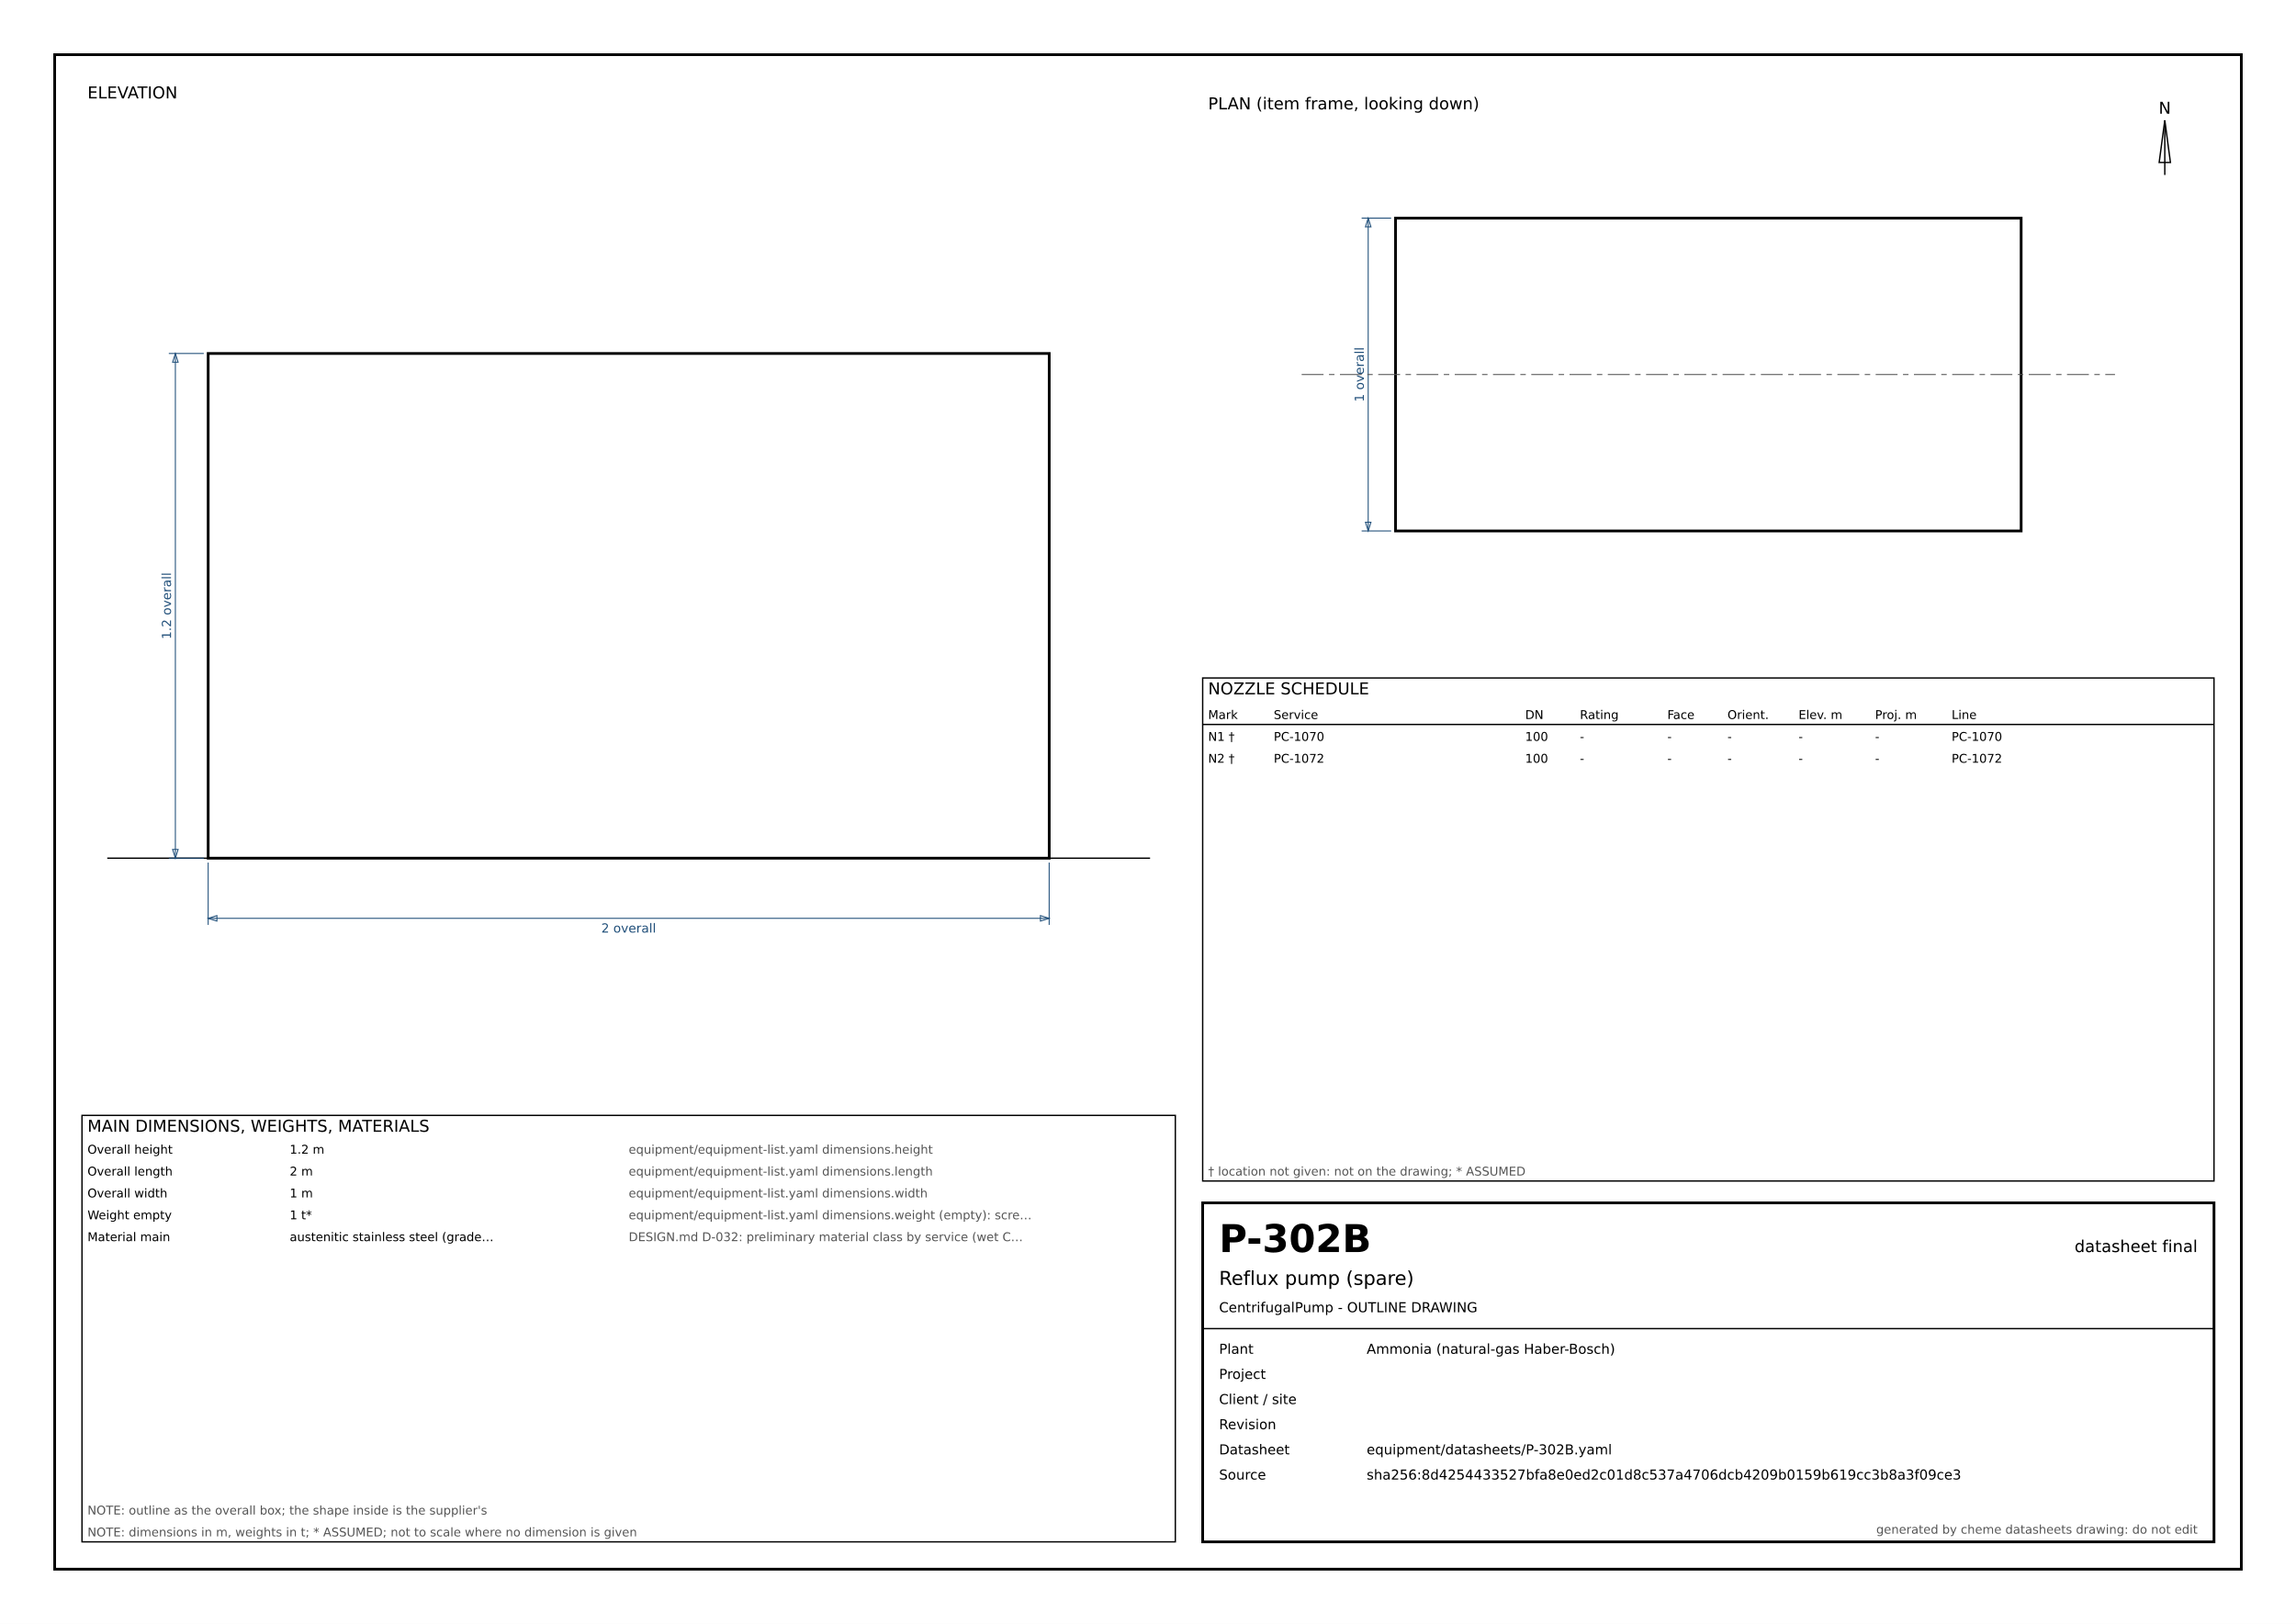
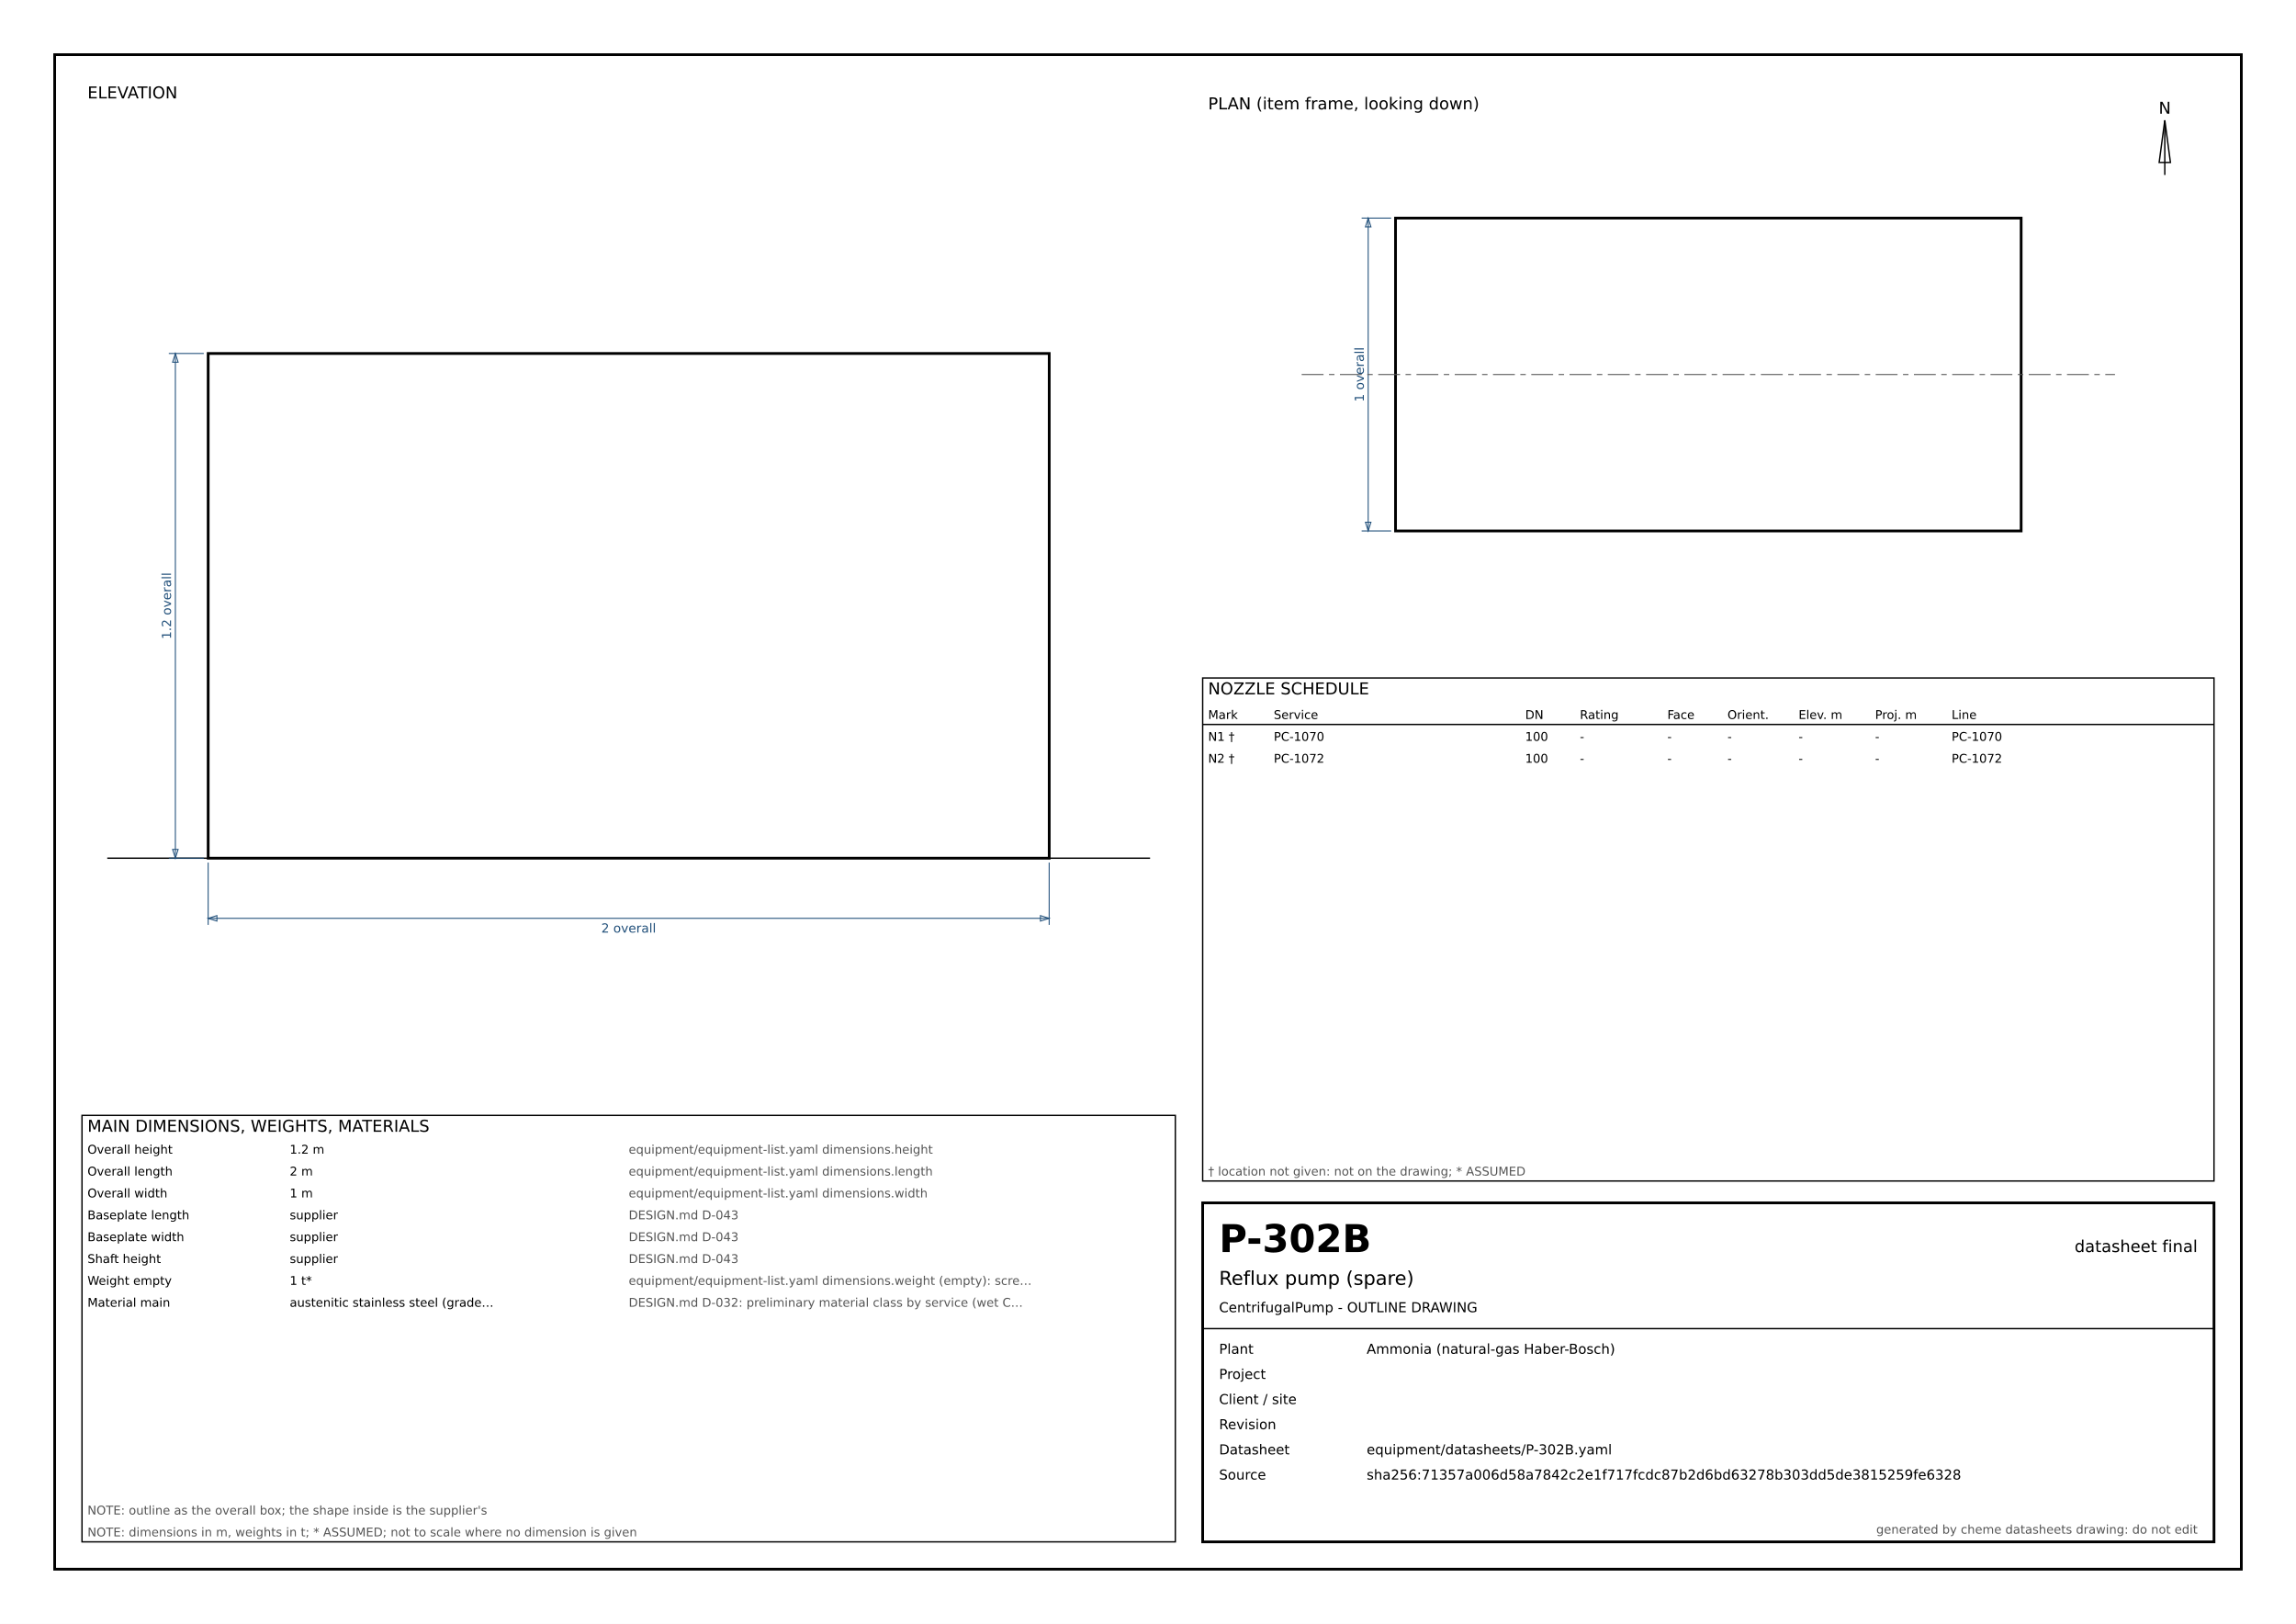
<svg xmlns="http://www.w3.org/2000/svg" width="420mm" height="297mm" viewBox="0 0 420 297">
  <style>
.frame{fill:none;stroke:#000;stroke-width:0.5}
.thin{fill:none;stroke:#000;stroke-width:0.25}
.outline{fill:#fff;stroke:#000;stroke-width:0.5}
.hidden{fill:none;stroke:#000;stroke-width:0.25;stroke-dasharray:1.5 1}
.centre{fill:none;stroke:#555;stroke-width:0.18;stroke-dasharray:4 1 1 1}
.tl{fill:none;stroke:#555;stroke-width:0.18;stroke-dasharray:2 1}
.dim{fill:none;stroke:#1f4e79;stroke-width:0.18}
.nozzle{fill:#fff;stroke:#b71c1c;stroke-width:0.35}
.section{fill:none;stroke:#2e7d32;stroke-width:0.25;stroke-dasharray:2 1}
text{font-family:'DejaVu Sans',Arial,Helvetica,sans-serif;fill:#000}
.t2{font-size:2.2px}.t25{font-size:2.5px}.t3{font-size:3px}.t35{font-size:3.5px}
.t5{font-size:5px;font-weight:bold}.t7{font-size:7px;font-weight:bold}
.dimt{font-size:2.3px;fill:#1f4e79}.nt{font-size:2.3px;fill:#b71c1c}
.note{font-size:2.2px;fill:#555}
.draft{font-size:40px;font-weight:bold;fill:#c62828;fill-opacity:0.12}
</style>
  <rect x="0" y="0" width="420" height="297" fill="#fff" />
  <rect x="10" y="10" width="400" height="277" class="frame" />
  <text x="16" y="18" class="t3" text-anchor="start">ELEVATION</text>
  <rect x="38.08" y="64.65" width="153.85" height="92.31" class="outline" />
  <line x1="19.62" y1="156.96" x2="210.38" y2="156.96" class="thin" />
  <line x1="38.08" y1="157.76" x2="38.08" y2="169.16" class="dim" />
  <line x1="191.92" y1="157.76" x2="191.92" y2="169.16" class="dim" />
  <line x1="38.08" y1="167.96" x2="191.92" y2="167.96" class="dim" />
  <path d="M38.08,167.96 l1.6,0.5 l0,-1 z" class="dim" />
  <path d="M191.92,167.96 l-1.6,0.5 l0,-1 z" class="dim" />
  <text x="115" y="170.56" class="dimt" text-anchor="middle">2 overall</text>
  <line x1="37.28" y1="156.96" x2="30.88" y2="156.96" class="dim" />
  <line x1="37.28" y1="64.65" x2="30.88" y2="64.65" class="dim" />
  <line x1="32.08" y1="156.96" x2="32.08" y2="64.65" class="dim" />
  <path d="M32.08,156.96 l0.5,-1.6 l-1,0 z" class="dim" />
  <path d="M32.08,64.65 l0.5,1.6 l-1,0 z" class="dim" />
  <text x="31.28" y="110.81" class="dimt" text-anchor="middle" transform="rotate(-90 31.28 110.81)">1.2 overall</text>
  <rect x="255.28" y="39.89" width="114.44" height="57.22" class="outline" />
  <line x1="254.48" y1="97.11" x2="249.08" y2="97.11" class="dim" />
  <line x1="254.48" y1="39.89" x2="249.08" y2="39.89" class="dim" />
  <line x1="250.28" y1="97.11" x2="250.28" y2="39.89" class="dim" />
  <path d="M250.28,97.11 l0.5,-1.6 l-1,0 z" class="dim" />
  <path d="M250.28,39.89 l0.5,1.6 l-1,0 z" class="dim" />
  <text x="249.48" y="68.5" class="dimt" text-anchor="middle" transform="rotate(-90 249.48 68.5)">1 overall</text>
  <line x1="238.11" y1="68.5" x2="386.89" y2="68.5" class="centre" />
  <line x1="396" y1="32" x2="396" y2="22" class="thin" />
  <path d="M396,22 L394.97,29.71 L397.03,29.71 z" class="thin" />
  <text x="396" y="20.8" class="t3" text-anchor="middle">N</text>
  <text x="221" y="20" class="t3" text-anchor="start">PLAN (item frame, looking down)</text>
  <text x="221" y="127" class="t3" text-anchor="start">NOZZLE SCHEDULE</text>
  <text x="221" y="131.5" class="t2" text-anchor="start">Mark</text>
  <text x="233" y="131.5" class="t2" text-anchor="start">Service</text>
  <text x="279" y="131.5" class="t2" text-anchor="start">DN</text>
  <text x="289" y="131.5" class="t2" text-anchor="start">Rating</text>
  <text x="305" y="131.5" class="t2" text-anchor="start">Face</text>
  <text x="316" y="131.5" class="t2" text-anchor="start">Orient.</text>
  <text x="329" y="131.5" class="t2" text-anchor="start">Elev. m</text>
  <text x="343" y="131.5" class="t2" text-anchor="start">Proj. m</text>
  <text x="357" y="131.5" class="t2" text-anchor="start">Line</text>
  <line x1="220" y1="132.5" x2="405" y2="132.5" class="thin" />
  <text x="221" y="135.5" class="t2" text-anchor="start">N1 †</text>
  <text x="233" y="135.5" class="t2" text-anchor="start">PC-1070</text>
  <text x="279" y="135.5" class="t2" text-anchor="start">100</text>
  <text x="289" y="135.5" class="t2" text-anchor="start">-</text>
  <text x="305" y="135.5" class="t2" text-anchor="start">-</text>
  <text x="316" y="135.5" class="t2" text-anchor="start">-</text>
  <text x="329" y="135.5" class="t2" text-anchor="start">-</text>
  <text x="343" y="135.5" class="t2" text-anchor="start">-</text>
  <text x="357" y="135.5" class="t2" text-anchor="start">PC-1070</text>
  <text x="221" y="139.5" class="t2" text-anchor="start">N2 †</text>
  <text x="233" y="139.5" class="t2" text-anchor="start">PC-1072</text>
  <text x="279" y="139.5" class="t2" text-anchor="start">100</text>
  <text x="289" y="139.5" class="t2" text-anchor="start">-</text>
  <text x="305" y="139.5" class="t2" text-anchor="start">-</text>
  <text x="316" y="139.5" class="t2" text-anchor="start">-</text>
  <text x="329" y="139.5" class="t2" text-anchor="start">-</text>
  <text x="343" y="139.5" class="t2" text-anchor="start">-</text>
  <text x="357" y="139.5" class="t2" text-anchor="start">PC-1072</text>
  <text x="221" y="215" class="note" text-anchor="start">† location not given: not on the drawing; * ASSUMED</text>
  <rect x="220" y="124" width="185" height="92" class="thin" />
  <text x="16" y="207" class="t3" text-anchor="start">MAIN DIMENSIONS, WEIGHTS, MATERIALS</text>
  <text x="16" y="211" class="t2" text-anchor="start">Overall height</text>
  <text x="53" y="211" class="t2" text-anchor="start">1.2 m</text>
  <text x="115" y="211" class="note" text-anchor="start">equipment/equipment-list.yaml dimensions.height</text>
  <text x="16" y="215" class="t2" text-anchor="start">Overall length</text>
  <text x="53" y="215" class="t2" text-anchor="start">2 m</text>
  <text x="115" y="215" class="note" text-anchor="start">equipment/equipment-list.yaml dimensions.length</text>
  <text x="16" y="219" class="t2" text-anchor="start">Overall width</text>
  <text x="53" y="219" class="t2" text-anchor="start">1 m</text>
  <text x="115" y="219" class="note" text-anchor="start">equipment/equipment-list.yaml dimensions.width</text>
-   <text x="16" y="223" class="t2" text-anchor="start">Weight empty</text>
-   <text x="53" y="223" class="t2" text-anchor="start">1 t*</text>
-   <text x="115" y="223" class="note" text-anchor="start">equipment/equipment-list.yaml dimensions.weight (empty): scre…</text>
-   <text x="16" y="227" class="t2" text-anchor="start">Material main</text>
-   <text x="53" y="227" class="t2" text-anchor="start">austenitic stainless steel (grade…</text>
-   <text x="115" y="227" class="note" text-anchor="start">DESIGN.md D-032: preliminary material class by service (wet C…</text>
+   <text x="16" y="223" class="t2" text-anchor="start">Baseplate length</text>
+   <text x="53" y="223" class="t2" text-anchor="start">supplier</text>
+   <text x="115" y="223" class="note" text-anchor="start">DESIGN.md D-043</text>
+   <text x="16" y="227" class="t2" text-anchor="start">Baseplate width</text>
+   <text x="53" y="227" class="t2" text-anchor="start">supplier</text>
+   <text x="115" y="227" class="note" text-anchor="start">DESIGN.md D-043</text>
+   <text x="16" y="231" class="t2" text-anchor="start">Shaft height</text>
+   <text x="53" y="231" class="t2" text-anchor="start">supplier</text>
+   <text x="115" y="231" class="note" text-anchor="start">DESIGN.md D-043</text>
+   <text x="16" y="235" class="t2" text-anchor="start">Weight empty</text>
+   <text x="53" y="235" class="t2" text-anchor="start">1 t*</text>
+   <text x="115" y="235" class="note" text-anchor="start">equipment/equipment-list.yaml dimensions.weight (empty): scre…</text>
+   <text x="16" y="239" class="t2" text-anchor="start">Material main</text>
+   <text x="53" y="239" class="t2" text-anchor="start">austenitic stainless steel (grade…</text>
+   <text x="115" y="239" class="note" text-anchor="start">DESIGN.md D-032: preliminary material class by service (wet C…</text>
  <text x="16" y="277" class="note" text-anchor="start">NOTE: outline as the overall box; the shape inside is the supplier's</text>
  <text x="16" y="281" class="note" text-anchor="start">NOTE: dimensions in m, weights in t; * ASSUMED; not to scale where no dimension is given</text>
  <rect x="15" y="204" width="200" height="78" class="thin" />
  <rect x="220" y="220" width="185" height="62" class="frame" />
  <text x="223" y="229" class="t7" text-anchor="start">P-302B</text>
  <text x="223" y="235" class="t35" text-anchor="start">Reflux pump (spare)</text>
  <text x="223" y="240" class="t25" text-anchor="start">CentrifugalPump - OUTLINE DRAWING</text>
  <line x1="220" y1="243" x2="405" y2="243" class="thin" />
  <text x="223" y="247.6" class="t25" text-anchor="start">Plant</text>
  <text x="250" y="247.6" class="t25" text-anchor="start">Ammonia (natural-gas Haber-Bosch)</text>
  <text x="223" y="252.2" class="t25" text-anchor="start">Project</text>
  <text x="250" y="252.2" class="t25" text-anchor="start" />
  <text x="223" y="256.8" class="t25" text-anchor="start">Client / site</text>
  <text x="250" y="256.8" class="t25" text-anchor="start" />
  <text x="223" y="261.4" class="t25" text-anchor="start">Revision</text>
  <text x="250" y="261.4" class="t25" text-anchor="start" />
  <text x="223" y="266" class="t25" text-anchor="start">Datasheet</text>
  <text x="250" y="266" class="t25" text-anchor="start">equipment/datasheets/P-302B.yaml</text>
  <text x="223" y="270.6" class="t25" text-anchor="start">Source</text>
-   <text x="250" y="270.6" class="t25" text-anchor="start">sha256:8d4254433527bfa8e0ed2c01d8c537a4706dcb4209b0159b619cc3b8a3f09ce3</text>
+   <text x="250" y="270.6" class="t25" text-anchor="start">sha256:71357a006d58a7842c2e1f717fcdc87b2d6bd63278b303dd5de3815259fe6328</text>
  <text x="402" y="229" class="t3" text-anchor="end">datasheet final</text>
  <text x="402" y="280.5" class="note" text-anchor="end">generated by cheme datasheets drawing: do not edit</text>
</svg>
